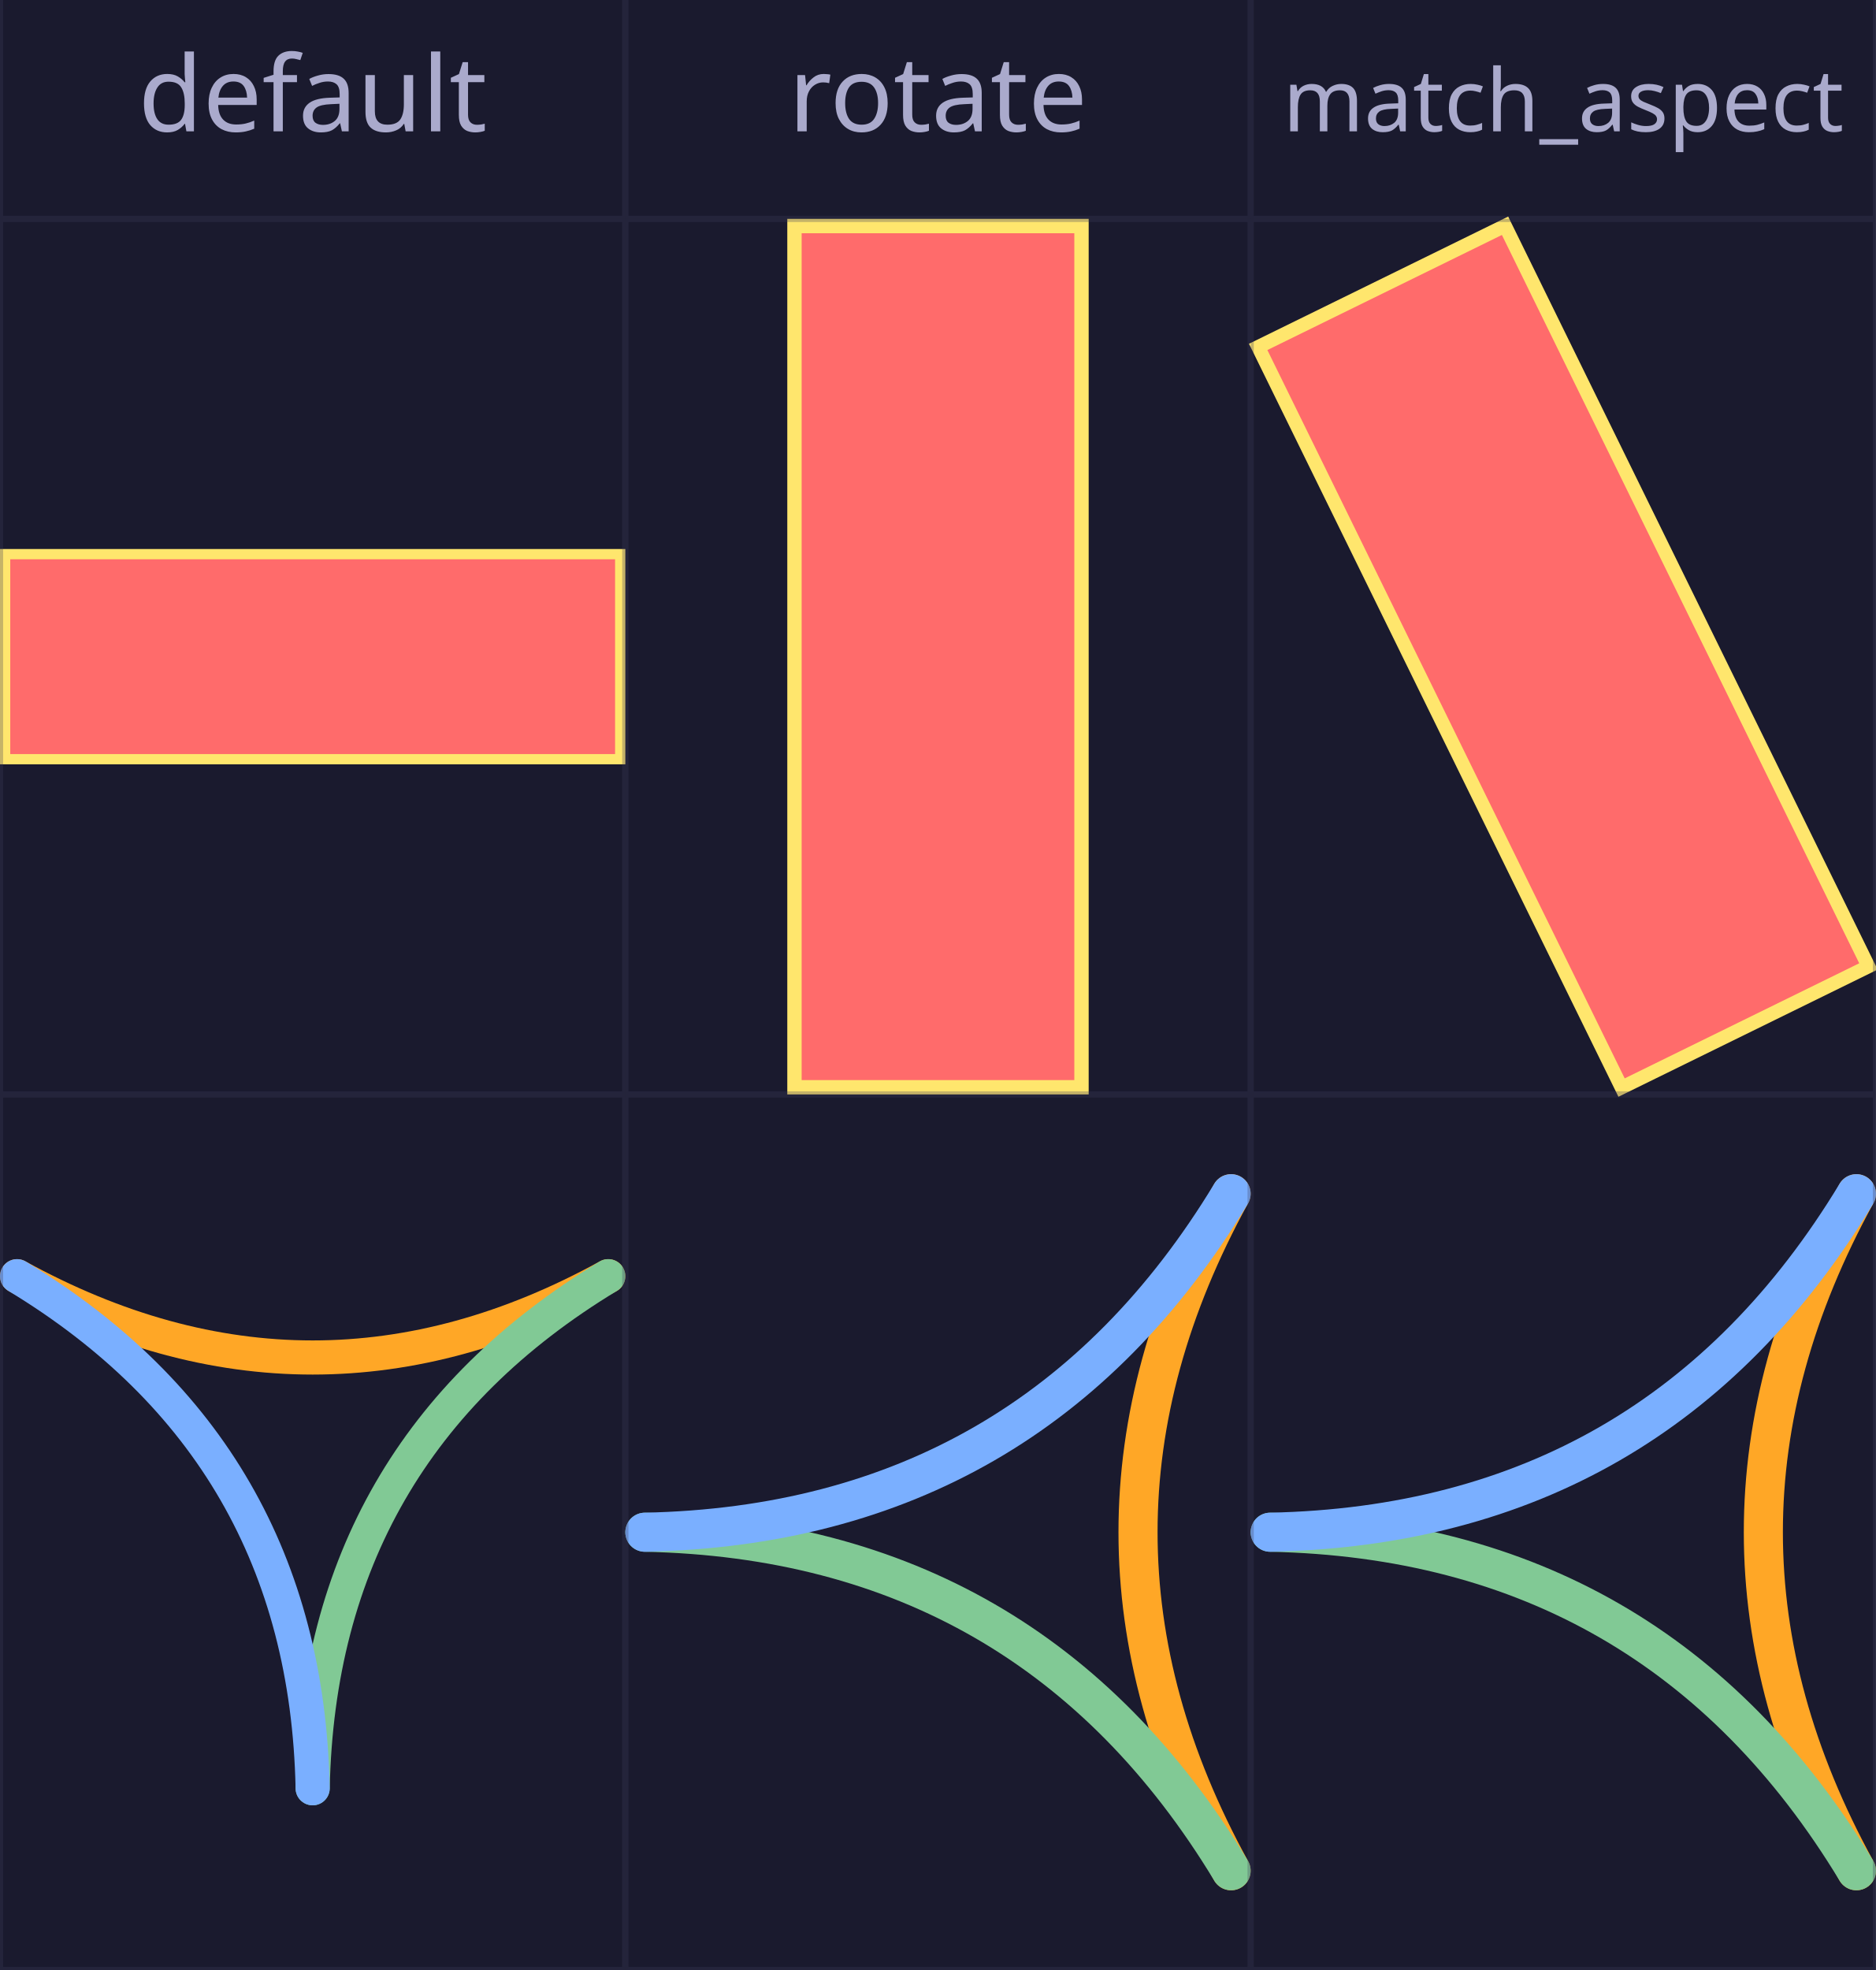
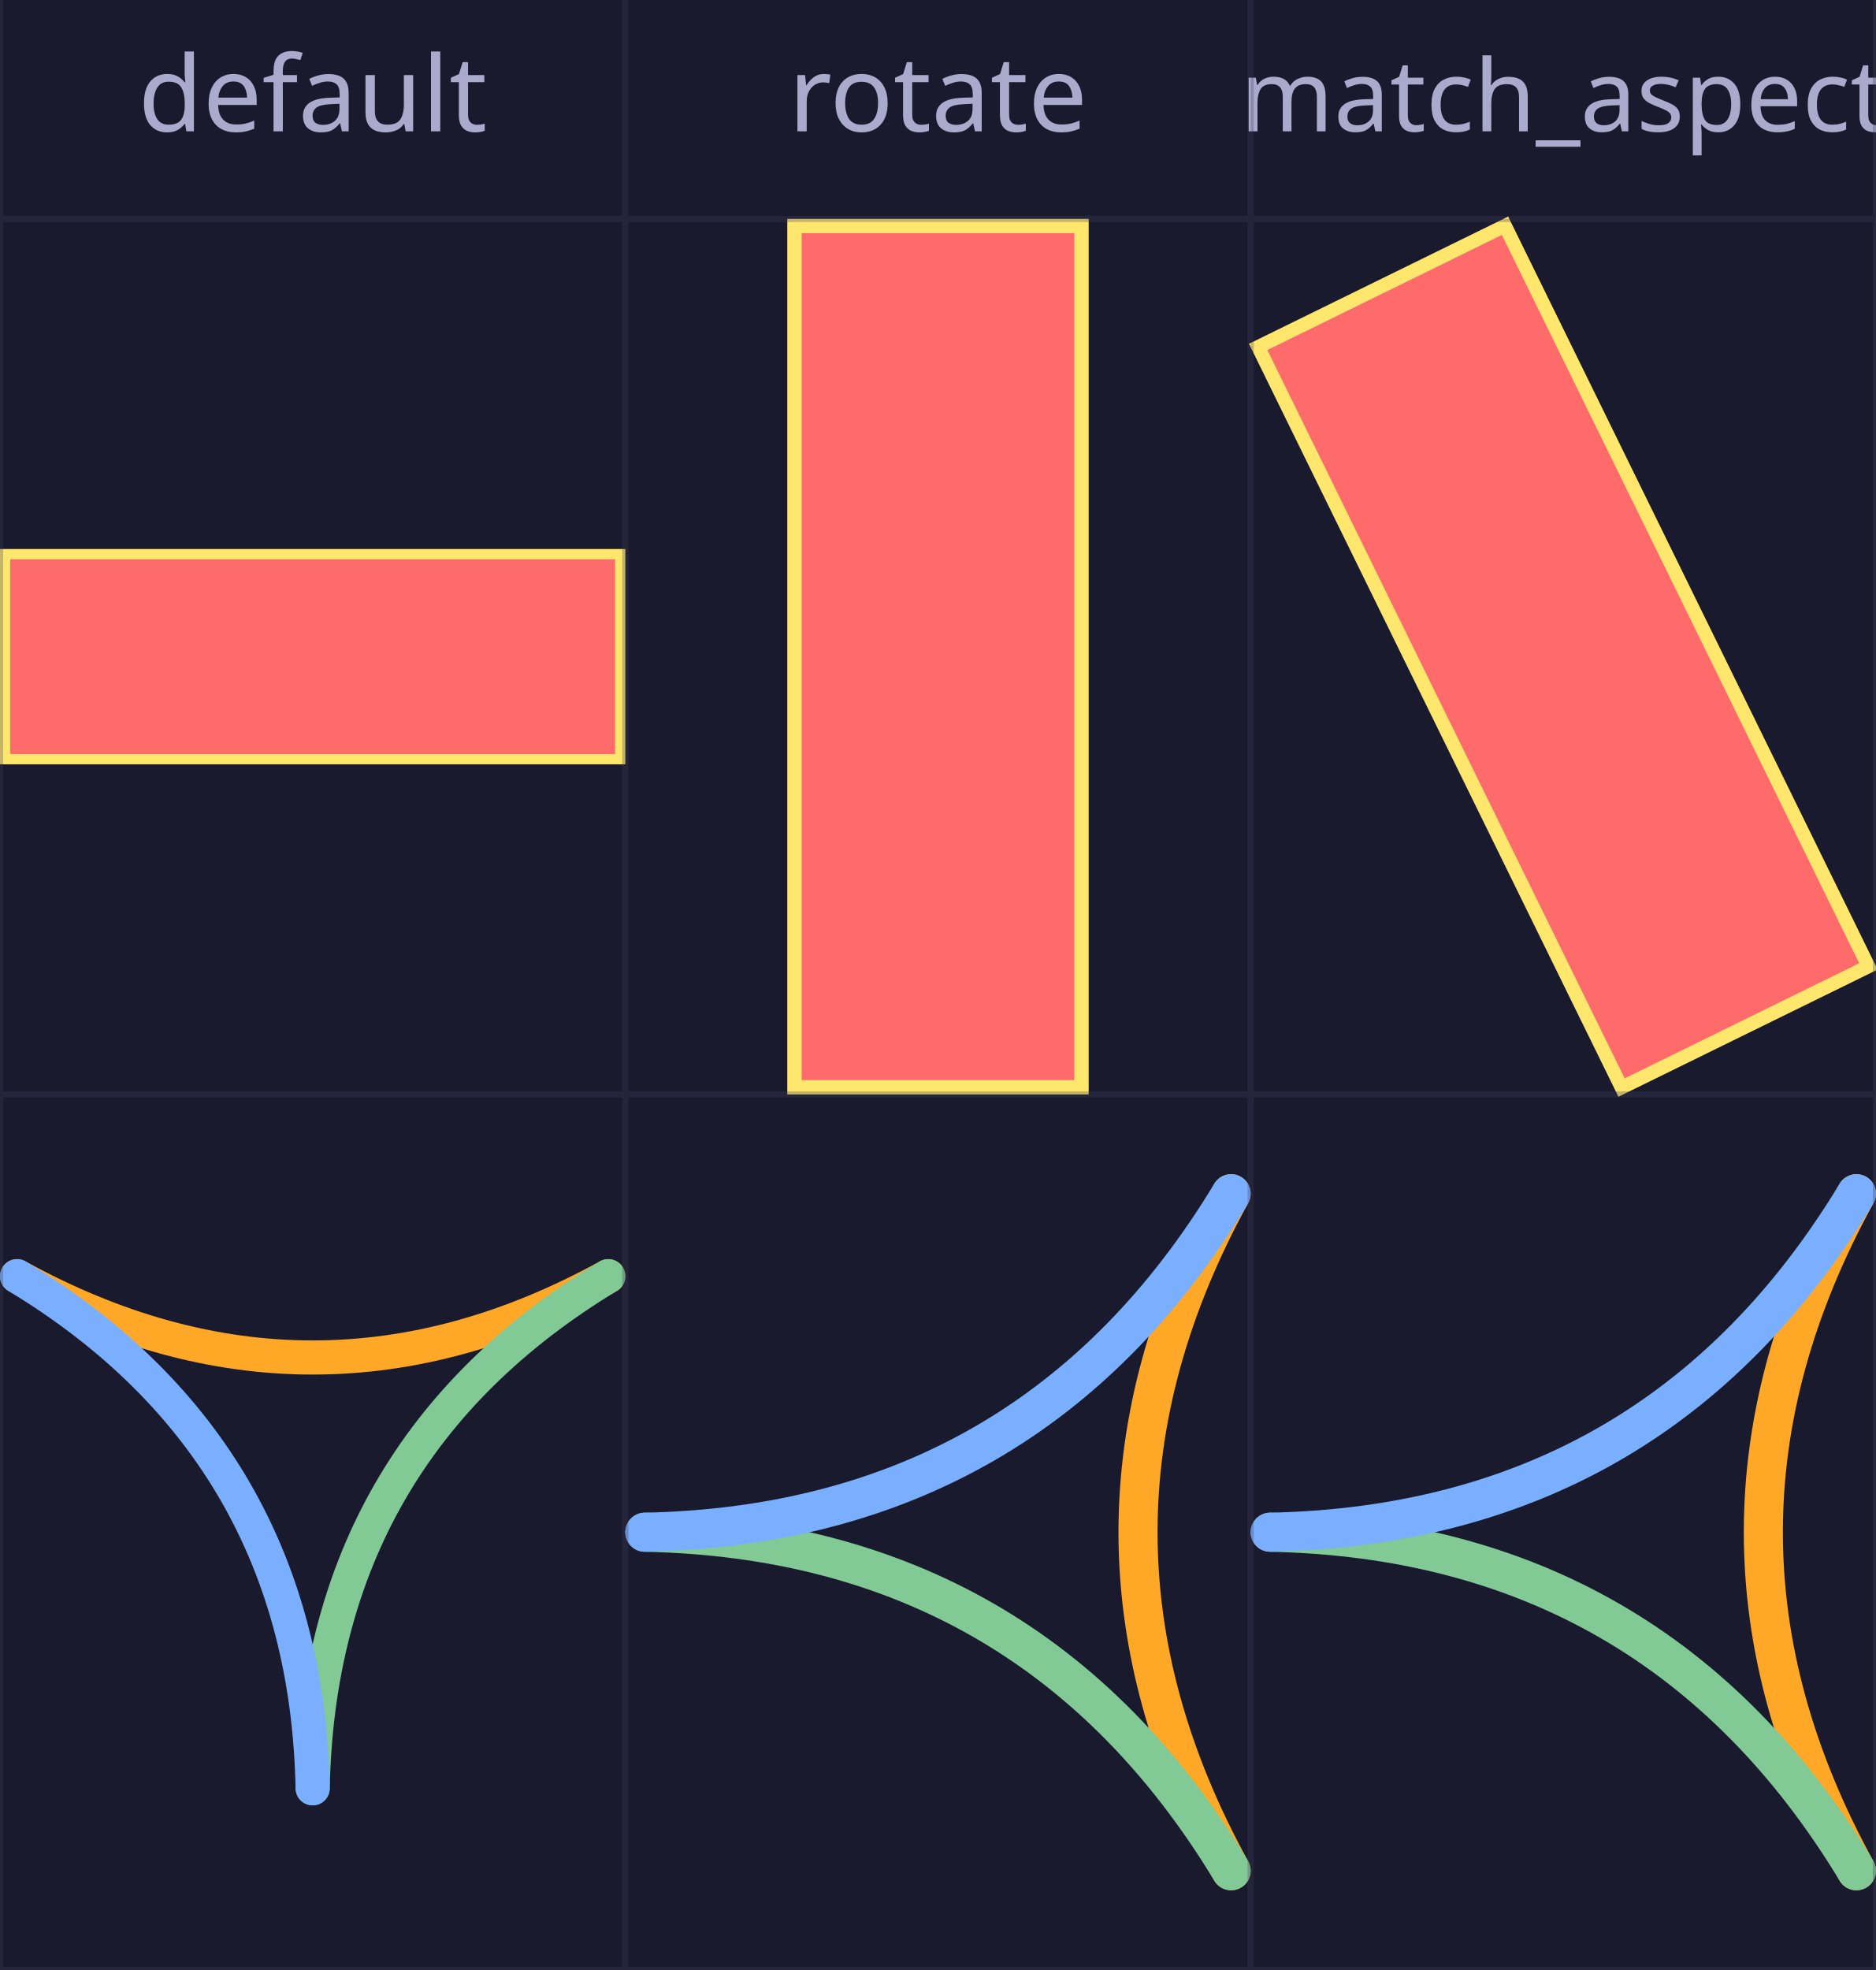
<svg xmlns="http://www.w3.org/2000/svg" width="300" height="315.0" viewBox="0.0 105.0 300.0 315.0">
  <rect x="0.0" y="105.0" width="300.0" height="315.0" fill="#1a1a2e" />
  <text x="50" y="126" font-size="16.8" font-family="sans-serif" font-style="normal" font-weight="normal" fill="#aaaacc" text-anchor="middle" dominant-baseline="auto">default</text>
  <rect x="0.25" y="0.25" width="99.5" height="139.5" fill="none" stroke="#3d3d5c" stroke-width="0.5" fill-opacity="0.3" stroke-opacity="0.3" />
  <text x="150" y="126" font-size="16.8" font-family="sans-serif" font-style="normal" font-weight="normal" fill="#aaaacc" text-anchor="middle" dominant-baseline="auto">rotate</text>
  <rect x="100.25" y="0.25" width="99.5" height="139.5" fill="none" stroke="#3d3d5c" stroke-width="0.5" fill-opacity="0.3" stroke-opacity="0.3" />
-   <text x="250" y="126" font-size="13.889" font-family="sans-serif" font-style="normal" font-weight="normal" fill="#aaaacc" text-anchor="middle" dominant-baseline="auto">match_aspect</text>
+   <text x="250" y="126" font-size="16" font-family="sans-serif" font-style="normal" font-weight="normal" fill="#aaaacc" text-anchor="middle" dominant-baseline="auto">match_aspect</text>
  <rect x="200.25" y="0.25" width="99.5" height="139.5" fill="none" stroke="#3d3d5c" stroke-width="0.5" fill-opacity="0.3" stroke-opacity="0.3" />
  <g transform="translate(50, 210) scale(1.63934)">
    <rect x="-30" y="-10" width="60" height="20" fill="#ff6b6b" stroke="#ffe66d" stroke-width="1" />
  </g>
  <rect x="0.25" y="140.25" width="99.5" height="139.5" fill="none" stroke="#3d3d5c" stroke-width="0.5" fill-opacity="0.3" stroke-opacity="0.3" />
  <g transform="translate(150, 210) rotate(90) scale(2.29508)">
    <rect x="-30" y="-10" width="60" height="20" fill="#ff6b6b" stroke="#ffe66d" stroke-width="1" />
  </g>
  <rect x="100.25" y="140.25" width="99.5" height="139.5" fill="none" stroke="#3d3d5c" stroke-width="0.5" fill-opacity="0.3" stroke-opacity="0.3" />
  <g transform="translate(250, 210) rotate(63.8636) scale(2.19866)">
    <rect x="-30" y="-10" width="60" height="20" fill="#ff6b6b" stroke="#ffe66d" stroke-width="1" />
  </g>
  <rect x="200.25" y="140.25" width="99.5" height="139.5" fill="none" stroke="#3d3d5c" stroke-width="0.5" fill-opacity="0.3" stroke-opacity="0.3" />
  <g transform="translate(50, 336.354) scale(1.09167)">
    <path d="M -43.301 -25 Q 0 -1.184 43.301 -25" fill="none" stroke="#ffa726" stroke-width="5" stroke-linecap="round" />
    <path d="M 43.301 -25 Q 1.026 0.592 0 50" fill="none" stroke="#81c995" stroke-width="5" stroke-linecap="round" />
    <path d="M 0 50 Q -1.026 0.592 -43.301 -25" fill="none" stroke="#7aafff" stroke-width="5" stroke-linecap="round" />
  </g>
  <rect x="0.25" y="280.25" width="99.5" height="139.5" fill="none" stroke="#3d3d5c" stroke-width="0.5" fill-opacity="0.3" stroke-opacity="0.3" />
  <g transform="translate(165.625, 350) rotate(90) scale(1.25)">
    <path d="M -43.301 -25 Q 0 -1.184 43.301 -25" fill="none" stroke="#ffa726" stroke-width="5" stroke-linecap="round" />
    <path d="M 43.301 -25 Q 1.026 0.592 0 50" fill="none" stroke="#81c995" stroke-width="5" stroke-linecap="round" />
    <path d="M 0 50 Q -1.026 0.592 -43.301 -25" fill="none" stroke="#7aafff" stroke-width="5" stroke-linecap="round" />
  </g>
  <rect x="100.25" y="280.25" width="99.5" height="139.5" fill="none" stroke="#3d3d5c" stroke-width="0.5" fill-opacity="0.3" stroke-opacity="0.3" />
  <g transform="translate(265.625, 350) rotate(90) scale(1.25)">
    <path d="M -43.301 -25 Q 0 -1.184 43.301 -25" fill="none" stroke="#ffa726" stroke-width="5" stroke-linecap="round" />
    <path d="M 43.301 -25 Q 1.026 0.592 0 50" fill="none" stroke="#81c995" stroke-width="5" stroke-linecap="round" />
    <path d="M 0 50 Q -1.026 0.592 -43.301 -25" fill="none" stroke="#7aafff" stroke-width="5" stroke-linecap="round" />
  </g>
  <rect x="200.25" y="280.25" width="99.5" height="139.5" fill="none" stroke="#3d3d5c" stroke-width="0.5" fill-opacity="0.3" stroke-opacity="0.3" />
</svg>
